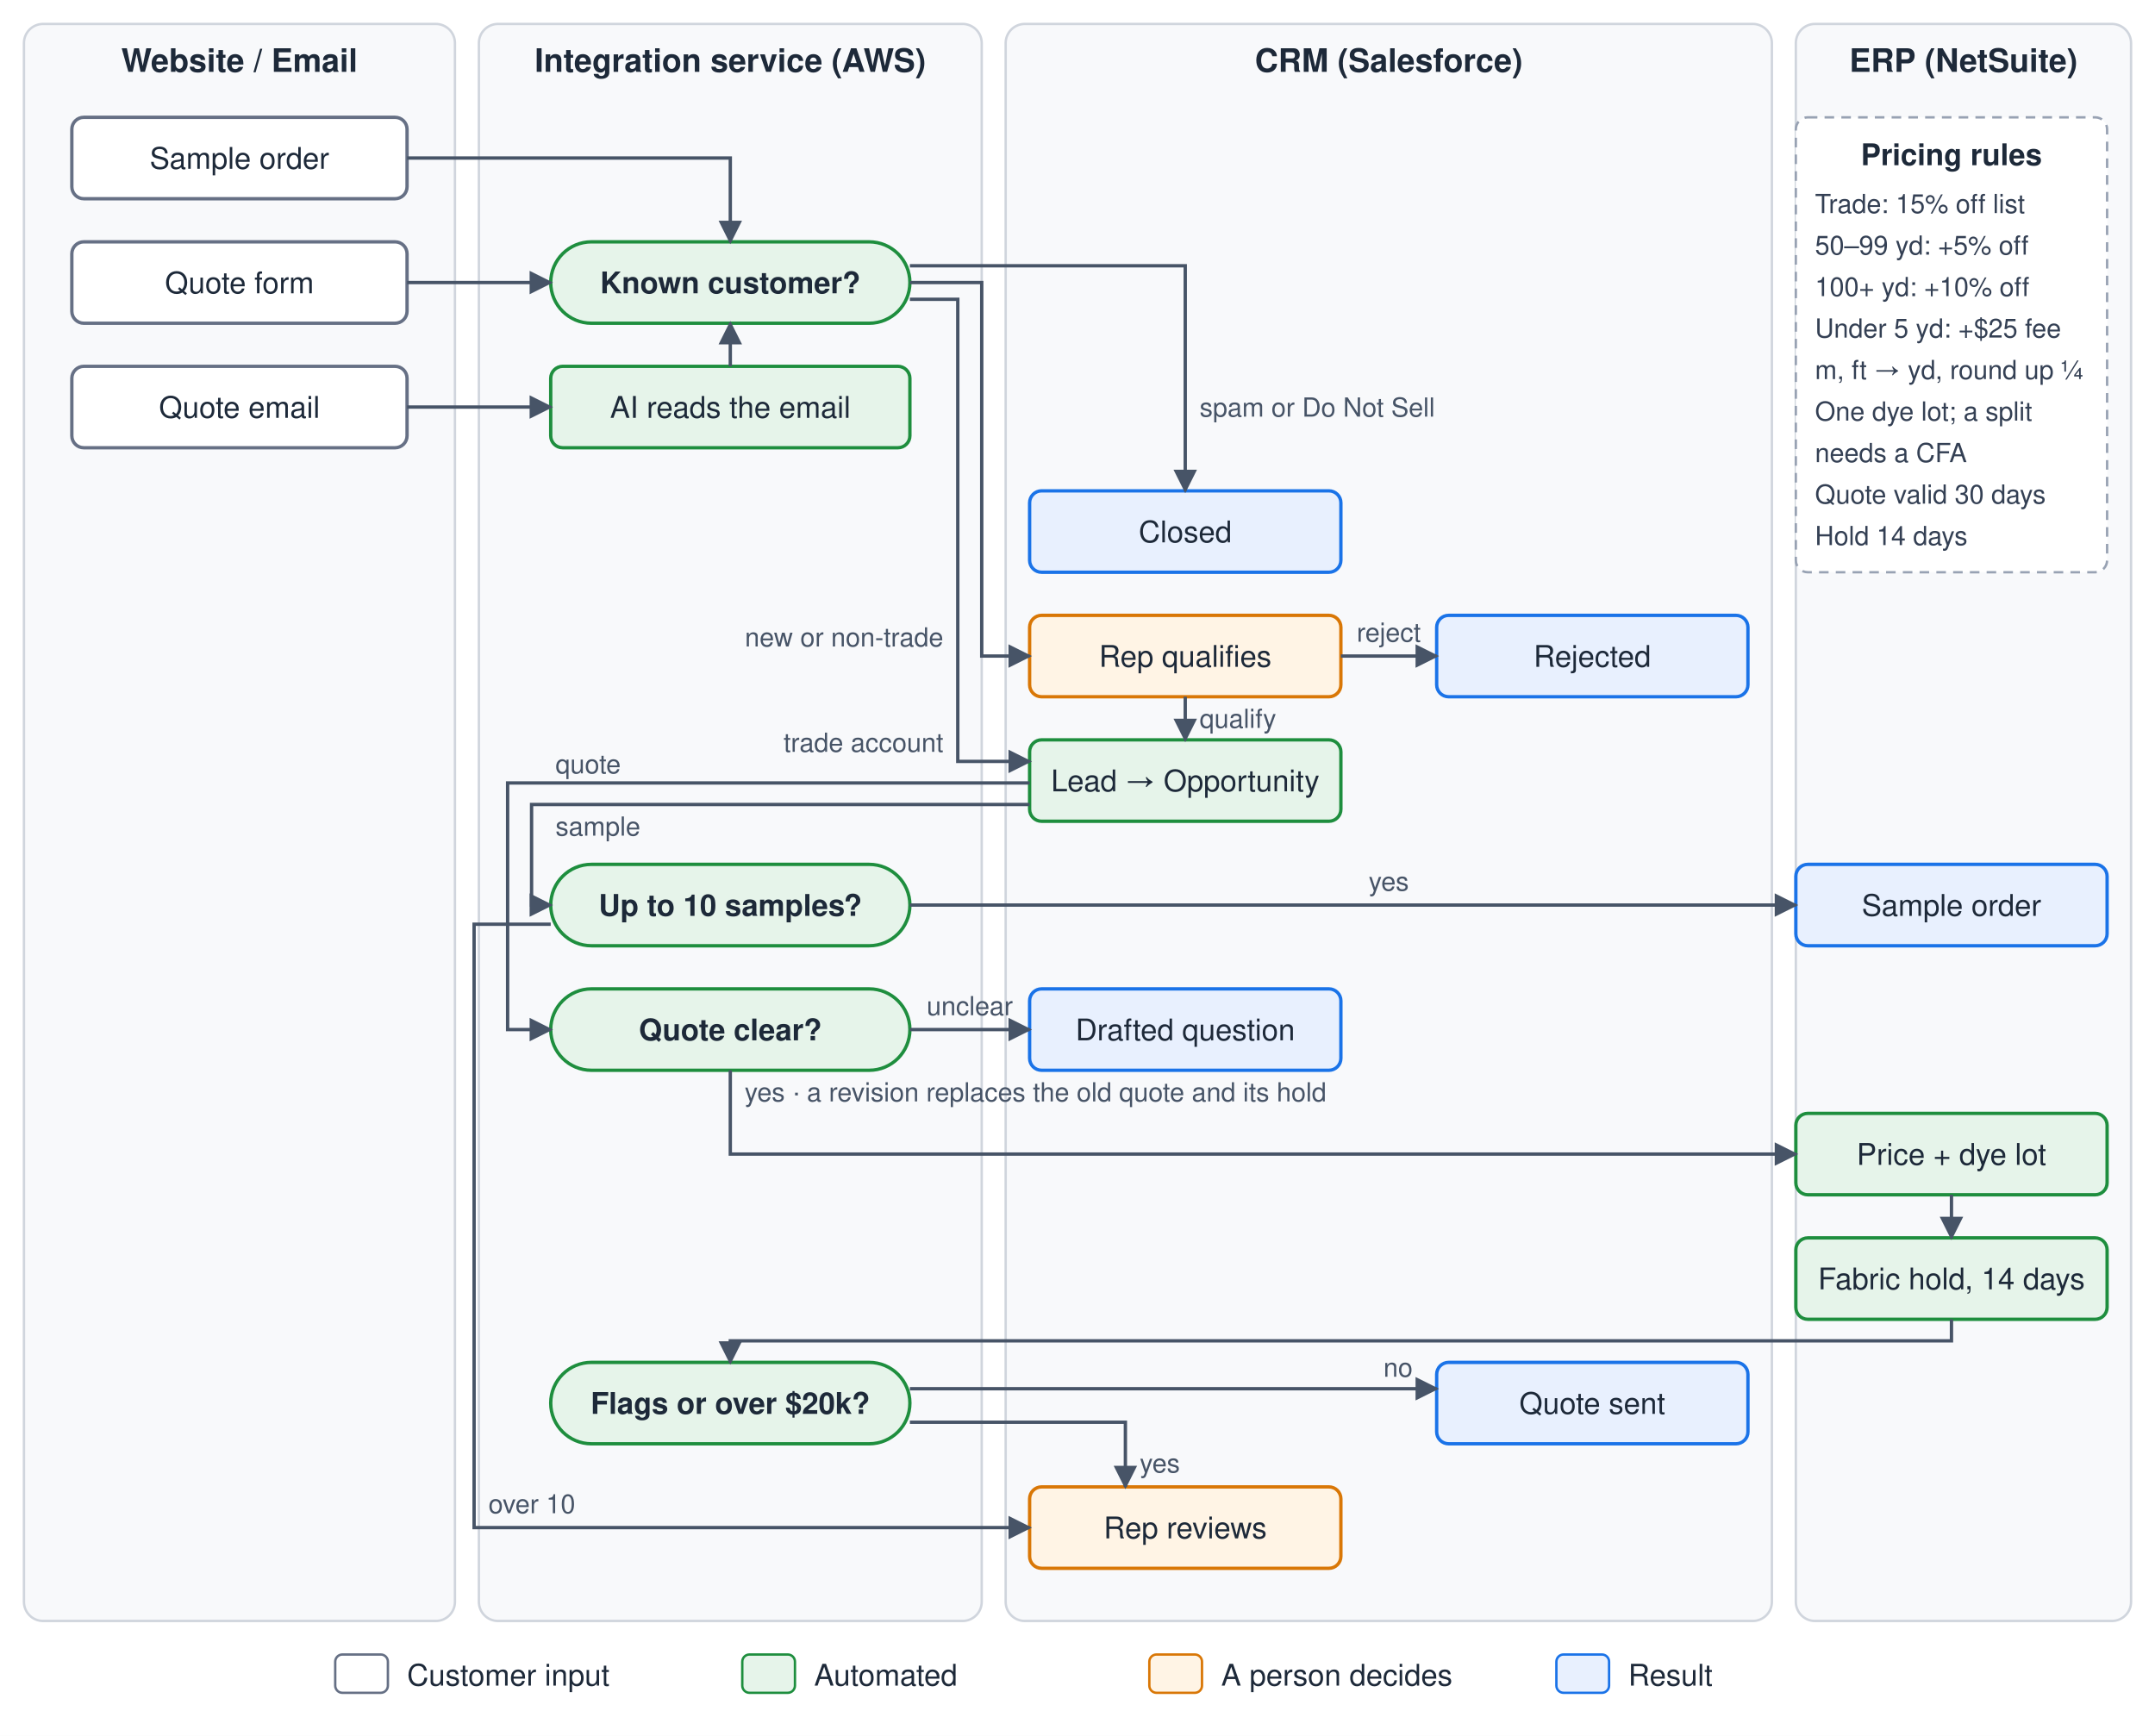
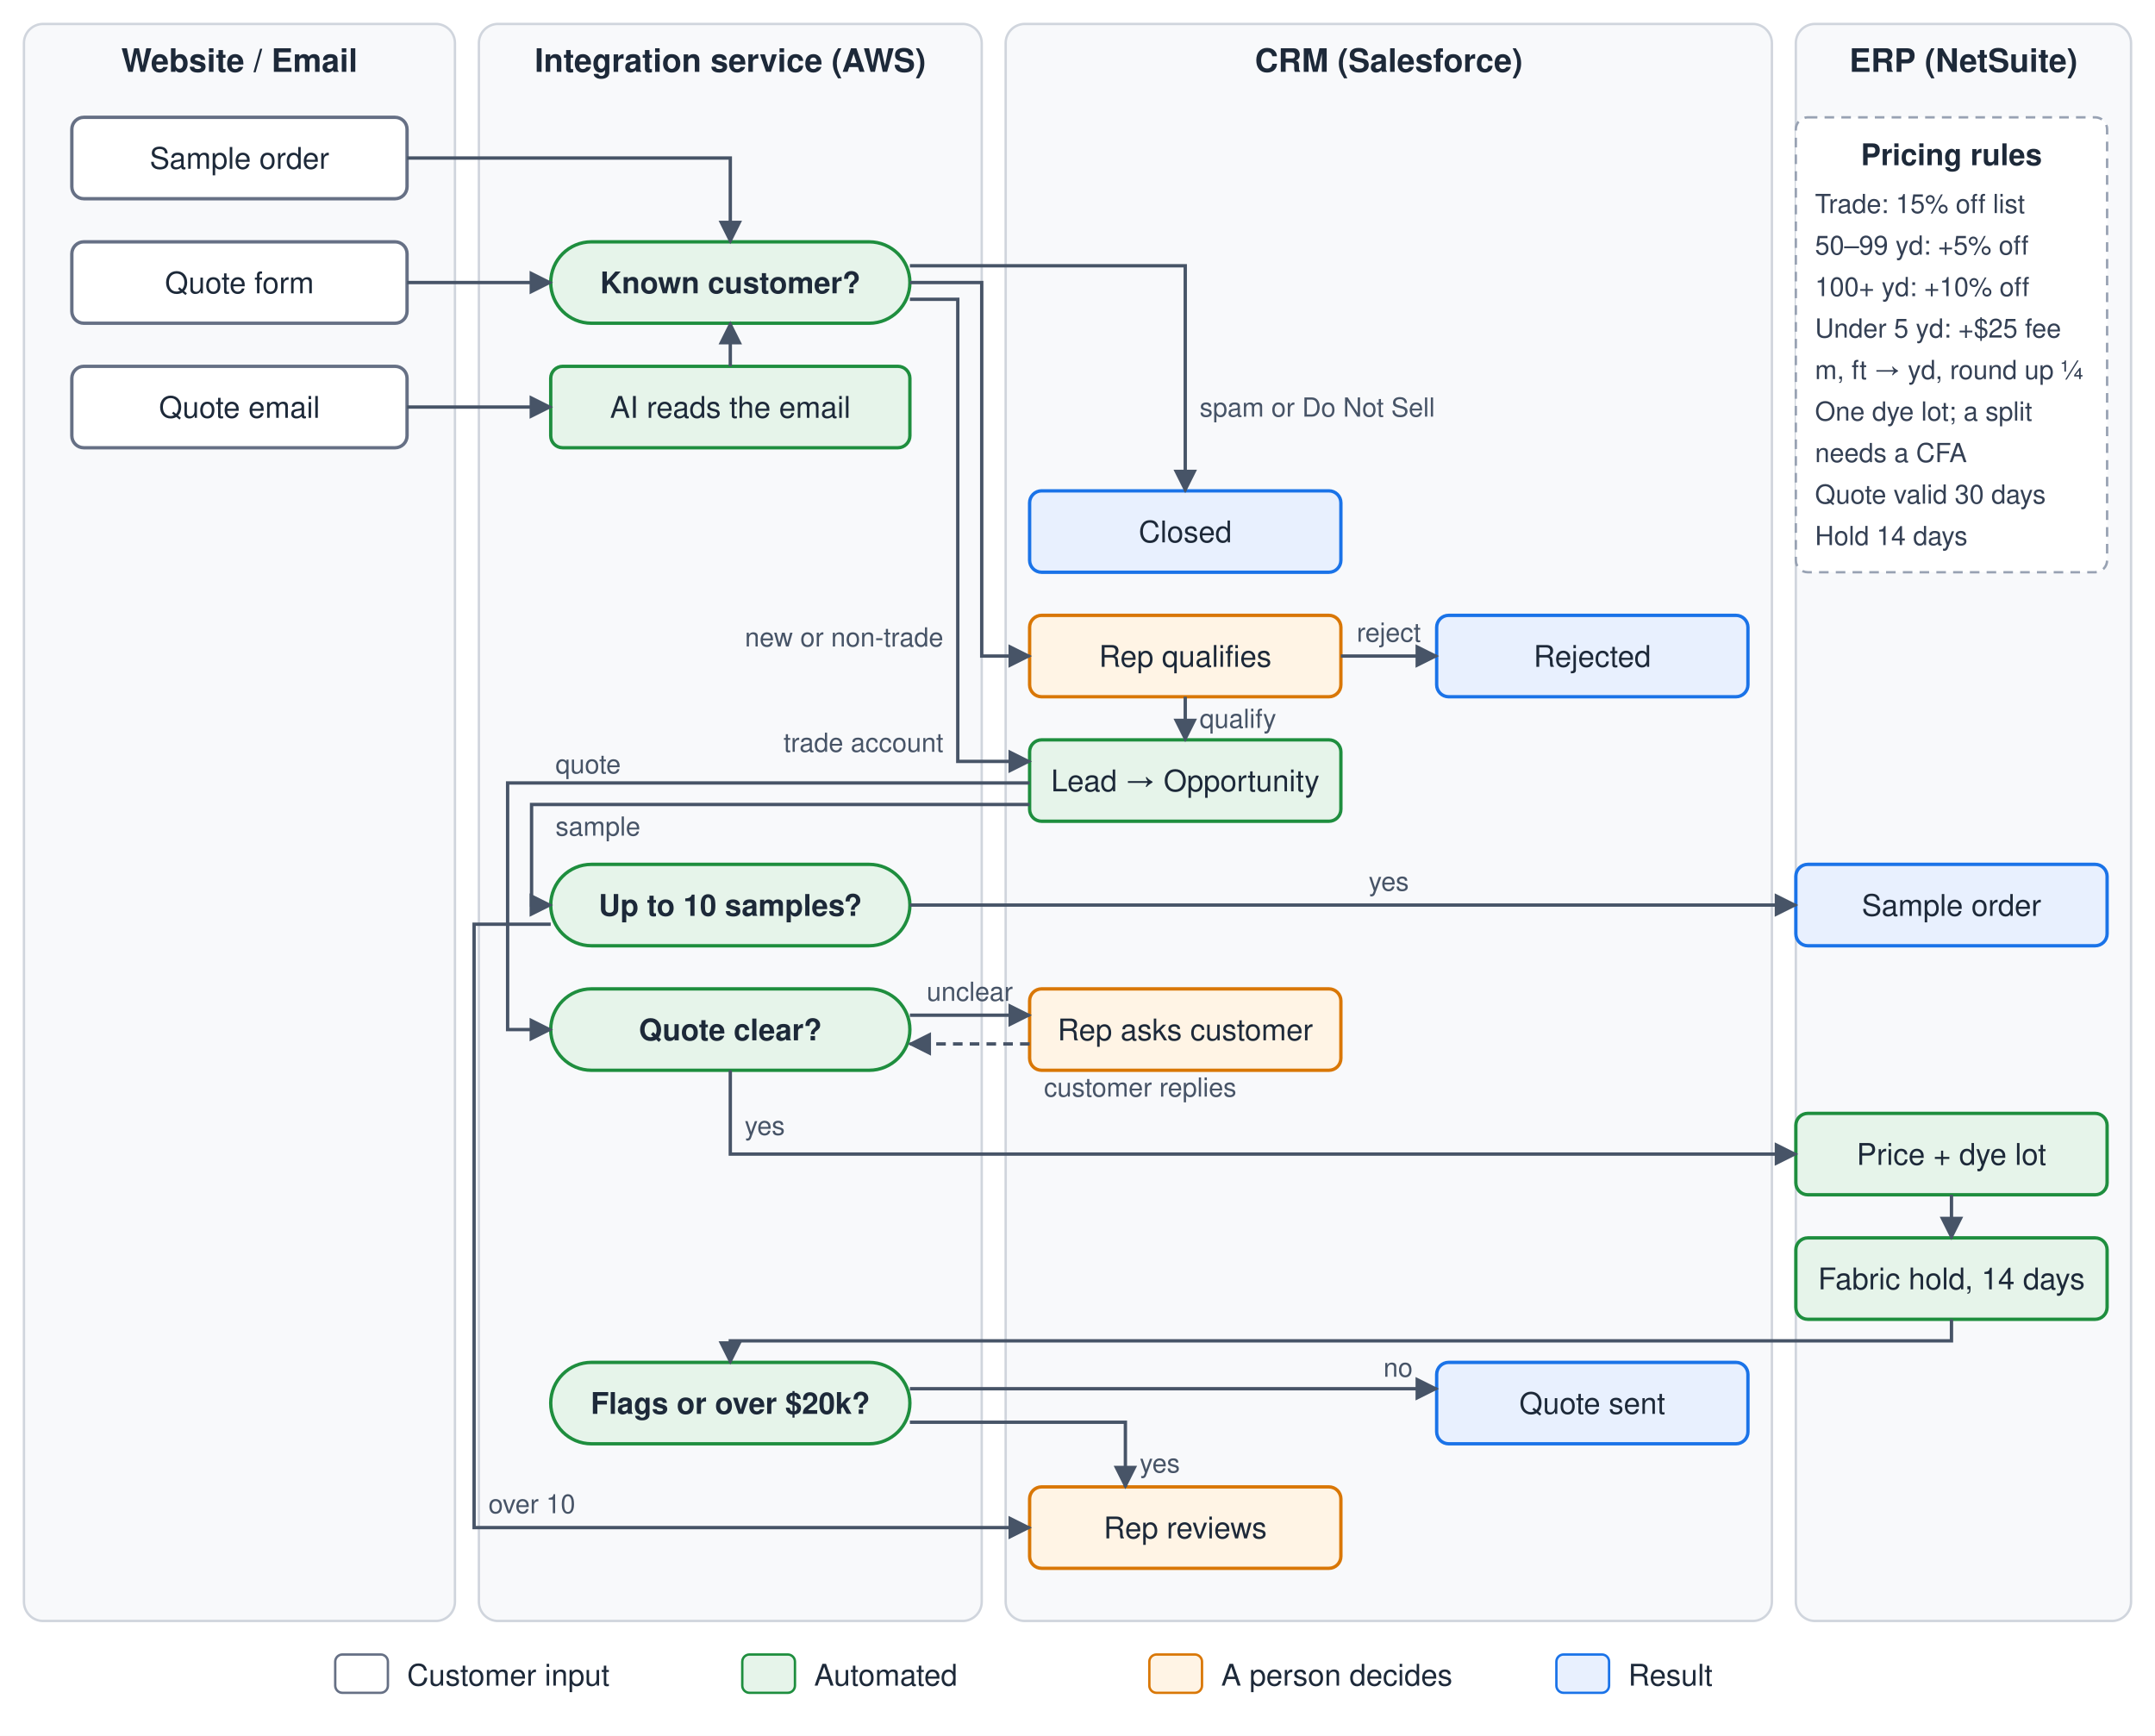
<svg xmlns="http://www.w3.org/2000/svg" viewBox="0 0 900 725" width="900" height="725" font-family="-apple-system, Segoe UI, Helvetica, Arial, sans-serif">
  <defs>
    <marker id="a" viewBox="0 0 10 10" refX="9" refY="5" markerWidth="7" markerHeight="7" orient="auto-start-reverse">
      <path d="M0,0 L10,5 L0,10 z" fill="#475467" />
    </marker>
  </defs>
  <rect width="900" height="725" fill="#ffffff" />
  <rect x="10" y="10" width="180" height="667" rx="8" fill="#f8f9fb" stroke="#d0d5dd" />
  <text x="100.0" y="30" font-size="13.5" font-weight="700" text-anchor="middle" fill="#1d2939">Website / Email</text>
  <rect x="200" y="10" width="210" height="667" rx="8" fill="#f8f9fb" stroke="#d0d5dd" />
  <text x="305.0" y="30" font-size="13.5" font-weight="700" text-anchor="middle" fill="#1d2939">Integration service (AWS)</text>
  <rect x="420" y="10" width="320" height="667" rx="8" fill="#f8f9fb" stroke="#d0d5dd" />
  <text x="580.0" y="30" font-size="13.5" font-weight="700" text-anchor="middle" fill="#1d2939">CRM (Salesforce)</text>
  <rect x="750" y="10" width="140" height="667" rx="8" fill="#f8f9fb" stroke="#d0d5dd" />
  <text x="820.0" y="30" font-size="13.5" font-weight="700" text-anchor="middle" fill="#1d2939">ERP (NetSuite)</text>
  <rect x="30.0" y="49.0" width="140" height="34" rx="5" fill="#ffffff" stroke="#667085" stroke-width="1.4" />
  <text x="100" y="70.5" font-size="12.5" font-weight="normal" text-anchor="middle" fill="#1d2939">Sample order</text>
  <rect x="30.0" y="101.0" width="140" height="34" rx="5" fill="#ffffff" stroke="#667085" stroke-width="1.4" />
  <text x="100" y="122.5" font-size="12.5" font-weight="normal" text-anchor="middle" fill="#1d2939">Quote form</text>
  <rect x="30.0" y="153.0" width="140" height="34" rx="5" fill="#ffffff" stroke="#667085" stroke-width="1.4" />
  <text x="100" y="174.5" font-size="12.5" font-weight="normal" text-anchor="middle" fill="#1d2939">Quote email</text>
  <rect x="230.0" y="101.0" width="150" height="34" rx="17.0" fill="#e6f4ea" stroke="#1e8e3e" stroke-width="1.4" />
  <text x="305" y="122.5" font-size="12.5" font-weight="600" text-anchor="middle" fill="#1d2939">Known customer?</text>
  <rect x="230.0" y="153.0" width="150" height="34" rx="5" fill="#e6f4ea" stroke="#1e8e3e" stroke-width="1.4" />
  <text x="305" y="174.5" font-size="12.5" font-weight="normal" text-anchor="middle" fill="#1d2939">AI reads the email</text>
  <rect x="430.0" y="205.0" width="130" height="34" rx="5" fill="#e8f0fe" stroke="#1a73e8" stroke-width="1.4" />
  <text x="495" y="226.5" font-size="12.5" font-weight="normal" text-anchor="middle" fill="#1d2939">Closed</text>
  <rect x="430.0" y="257.0" width="130" height="34" rx="5" fill="#fff4e5" stroke="#d97706" stroke-width="1.4" />
  <text x="495" y="278.5" font-size="12.5" font-weight="normal" text-anchor="middle" fill="#1d2939">Rep qualifies</text>
  <rect x="600.0" y="257.0" width="130" height="34" rx="5" fill="#e8f0fe" stroke="#1a73e8" stroke-width="1.4" />
  <text x="665" y="278.5" font-size="12.5" font-weight="normal" text-anchor="middle" fill="#1d2939">Rejected</text>
  <rect x="430.0" y="309.0" width="130" height="34" rx="5" fill="#e6f4ea" stroke="#1e8e3e" stroke-width="1.4" />
  <text x="495" y="330.5" font-size="12.5" font-weight="normal" text-anchor="middle" fill="#1d2939">Lead → Opportunity</text>
  <rect x="230.0" y="361.0" width="150" height="34" rx="17.0" fill="#e6f4ea" stroke="#1e8e3e" stroke-width="1.4" />
  <text x="305" y="382.5" font-size="12.5" font-weight="600" text-anchor="middle" fill="#1d2939">Up to 10 samples?</text>
  <rect x="750.0" y="361.0" width="130" height="34" rx="5" fill="#e8f0fe" stroke="#1a73e8" stroke-width="1.4" />
  <text x="815" y="382.5" font-size="12.5" font-weight="normal" text-anchor="middle" fill="#1d2939">Sample order</text>
  <rect x="230.0" y="413.0" width="150" height="34" rx="17.0" fill="#e6f4ea" stroke="#1e8e3e" stroke-width="1.4" />
  <text x="305" y="434.5" font-size="12.5" font-weight="600" text-anchor="middle" fill="#1d2939">Quote clear?</text>
-   <rect x="430.0" y="413.0" width="130" height="34" rx="5" fill="#e8f0fe" stroke="#1a73e8" stroke-width="1.4" />
-   <text x="495" y="434.5" font-size="12.5" font-weight="normal" text-anchor="middle" fill="#1d2939">Drafted question</text>
+   <rect x="430.0" y="413.0" width="130" height="34" rx="5" fill="#fff4e5" stroke="#d97706" stroke-width="1.4" />
+   <text x="495" y="434.5" font-size="12.5" font-weight="normal" text-anchor="middle" fill="#1d2939">Rep asks customer</text>
  <rect x="750.0" y="465.0" width="130" height="34" rx="5" fill="#e6f4ea" stroke="#1e8e3e" stroke-width="1.4" />
  <text x="815" y="486.5" font-size="12.5" font-weight="normal" text-anchor="middle" fill="#1d2939">Price + dye lot</text>
  <rect x="750.0" y="517.0" width="130" height="34" rx="5" fill="#e6f4ea" stroke="#1e8e3e" stroke-width="1.4" />
  <text x="815" y="538.5" font-size="12.5" font-weight="normal" text-anchor="middle" fill="#1d2939">Fabric hold, 14 days</text>
  <rect x="230.0" y="569.0" width="150" height="34" rx="17.0" fill="#e6f4ea" stroke="#1e8e3e" stroke-width="1.4" />
  <text x="305" y="590.5" font-size="12.5" font-weight="600" text-anchor="middle" fill="#1d2939">Flags or over $20k?</text>
  <rect x="600.0" y="569.0" width="130" height="34" rx="5" fill="#e8f0fe" stroke="#1a73e8" stroke-width="1.4" />
  <text x="665" y="590.5" font-size="12.5" font-weight="normal" text-anchor="middle" fill="#1d2939">Quote sent</text>
  <rect x="430.0" y="621.0" width="130" height="34" rx="5" fill="#fff4e5" stroke="#d97706" stroke-width="1.4" />
  <text x="495" y="642.5" font-size="12.5" font-weight="normal" text-anchor="middle" fill="#1d2939">Rep reviews</text>
  <rect x="750.0" y="49.0" width="130" height="190.0" rx="5" fill="#ffffff" stroke="#98a2b3" stroke-dasharray="4 3" />
  <text x="815" y="69.0" font-size="12.5" font-weight="700" text-anchor="middle" fill="#1d2939">Pricing rules</text>
  <text x="758.0" y="89.0" font-size="11" font-weight="normal" text-anchor="start" fill="#344054">Trade: 15% off list</text>
  <text x="758.0" y="106.333" font-size="11" font-weight="normal" text-anchor="start" fill="#344054">50–99 yd: +5% off</text>
  <text x="758.0" y="123.667" font-size="11" font-weight="normal" text-anchor="start" fill="#344054">100+ yd: +10% off</text>
  <text x="758.0" y="141.0" font-size="11" font-weight="normal" text-anchor="start" fill="#344054">Under 5 yd: +$25 fee</text>
  <text x="758.0" y="158.333" font-size="11" font-weight="normal" text-anchor="start" fill="#344054">m, ft → yd, round up ¼</text>
  <text x="758.0" y="175.667" font-size="11" font-weight="normal" text-anchor="start" fill="#344054">One dye lot; a split</text>
  <text x="758.0" y="193.0" font-size="11" font-weight="normal" text-anchor="start" fill="#344054">needs a CFA</text>
  <text x="758.0" y="210.333" font-size="11" font-weight="normal" text-anchor="start" fill="#344054">Quote valid 30 days</text>
  <text x="758.0" y="227.667" font-size="11" font-weight="normal" text-anchor="start" fill="#344054">Hold 14 days</text>
  <path d="M170,66 L305,66 L305,101" fill="none" stroke="#475467" stroke-width="1.4" marker-end="url(#a)" />
  <path d="M170,118 L230,118" fill="none" stroke="#475467" stroke-width="1.4" marker-end="url(#a)" />
  <path d="M170,170 L230,170" fill="none" stroke="#475467" stroke-width="1.4" marker-end="url(#a)" />
  <path d="M305,153 L305,135" fill="none" stroke="#475467" stroke-width="1.4" marker-end="url(#a)" />
  <path d="M380,111 L495,111 L495,205" fill="none" stroke="#475467" stroke-width="1.4" marker-end="url(#a)" />
  <text x="501" y="174" font-size="11" font-weight="normal" text-anchor="start" fill="#475467">spam or Do Not Sell</text>
  <path d="M380,118 L410,118 L410,274 L430,274" fill="none" stroke="#475467" stroke-width="1.4" marker-end="url(#a)" />
  <text x="394" y="270" font-size="11" font-weight="normal" text-anchor="end" fill="#475467">new or non-trade</text>
  <path d="M380,125 L400,125 L400,318 L430,318" fill="none" stroke="#475467" stroke-width="1.4" marker-end="url(#a)" />
  <text x="394" y="314" font-size="11" font-weight="normal" text-anchor="end" fill="#475467">trade account</text>
  <path d="M560,274 L600,274" fill="none" stroke="#475467" stroke-width="1.4" marker-end="url(#a)" />
  <text x="580" y="268" font-size="11" font-weight="normal" text-anchor="middle" fill="#475467">reject</text>
  <path d="M495,291 L495,309" fill="none" stroke="#475467" stroke-width="1.4" marker-end="url(#a)" />
  <text x="501" y="304.0" font-size="11" font-weight="normal" text-anchor="start" fill="#475467">qualify</text>
  <path d="M430,327 L212,327 L212,430 L230,430" fill="none" stroke="#475467" stroke-width="1.4" marker-end="url(#a)" />
  <text x="232" y="323" font-size="11" font-weight="normal" text-anchor="start" fill="#475467">quote</text>
  <path d="M430,336 L222,336 L222,378 L230,378" fill="none" stroke="#475467" stroke-width="1.4" marker-end="url(#a)" />
  <text x="232" y="349" font-size="11" font-weight="normal" text-anchor="start" fill="#475467">sample</text>
  <path d="M380,378 L750,378" fill="none" stroke="#475467" stroke-width="1.4" marker-end="url(#a)" />
  <text x="580" y="372" font-size="11" font-weight="normal" text-anchor="middle" fill="#475467">yes</text>
  <path d="M230,386 L198,386 L198,638 L430,638" fill="none" stroke="#475467" stroke-width="1.4" marker-end="url(#a)" />
  <text x="204" y="632" font-size="11" font-weight="normal" text-anchor="start" fill="#475467">over 10</text>
-   <path d="M380,430 L430,430" fill="none" stroke="#475467" stroke-width="1.4" marker-end="url(#a)" />
-   <text x="405" y="424" font-size="11" font-weight="normal" text-anchor="middle" fill="#475467">unclear</text>
+   <path d="M380,424 L430,424" fill="none" stroke="#475467" stroke-width="1.4" marker-end="url(#a)" />
+   <text x="405" y="418" font-size="11" font-weight="normal" text-anchor="middle" fill="#475467">unclear</text>
+   <path d="M430,436 L380,436" fill="none" stroke="#475467" stroke-width="1.4" stroke-dasharray="4 3" marker-end="url(#a)" />
+   <text x="436" y="458" font-size="11" font-weight="normal" text-anchor="start" fill="#475467">customer replies</text>
  <path d="M305,447 L305,482 L750,482" fill="none" stroke="#475467" stroke-width="1.4" marker-end="url(#a)" />
-   <text x="311" y="460" font-size="11" font-weight="normal" text-anchor="start" fill="#475467">yes · a revision replaces the old quote and its hold</text>
+   <text x="311" y="474" font-size="11" font-weight="normal" text-anchor="start" fill="#475467">yes</text>
  <path d="M815,499 L815,517" fill="none" stroke="#475467" stroke-width="1.4" marker-end="url(#a)" />
  <path d="M815,551 L815,560.0 L305,560.0 L305,569" fill="none" stroke="#475467" stroke-width="1.4" marker-end="url(#a)" />
  <path d="M380,580 L600,580" fill="none" stroke="#475467" stroke-width="1.4" marker-end="url(#a)" />
  <text x="590" y="575" font-size="11" font-weight="normal" text-anchor="end" fill="#475467">no</text>
  <path d="M380,594 L470,594 L470,621" fill="none" stroke="#475467" stroke-width="1.4" marker-end="url(#a)" />
  <text x="476" y="615" font-size="11" font-weight="normal" text-anchor="start" fill="#475467">yes</text>
  <rect x="140" y="691" width="22" height="16" rx="3" fill="#ffffff" stroke="#667085" />
  <text x="170" y="704" font-size="12.5" font-weight="normal" text-anchor="start" fill="#1d2939">Customer input</text>
  <rect x="310" y="691" width="22" height="16" rx="3" fill="#e6f4ea" stroke="#1e8e3e" />
  <text x="340" y="704" font-size="12.5" font-weight="normal" text-anchor="start" fill="#1d2939">Automated</text>
  <rect x="480" y="691" width="22" height="16" rx="3" fill="#fff4e5" stroke="#d97706" />
  <text x="510" y="704" font-size="12.5" font-weight="normal" text-anchor="start" fill="#1d2939">A person decides</text>
  <rect x="650" y="691" width="22" height="16" rx="3" fill="#e8f0fe" stroke="#1a73e8" />
  <text x="680" y="704" font-size="12.5" font-weight="normal" text-anchor="start" fill="#1d2939">Result</text>
</svg>
